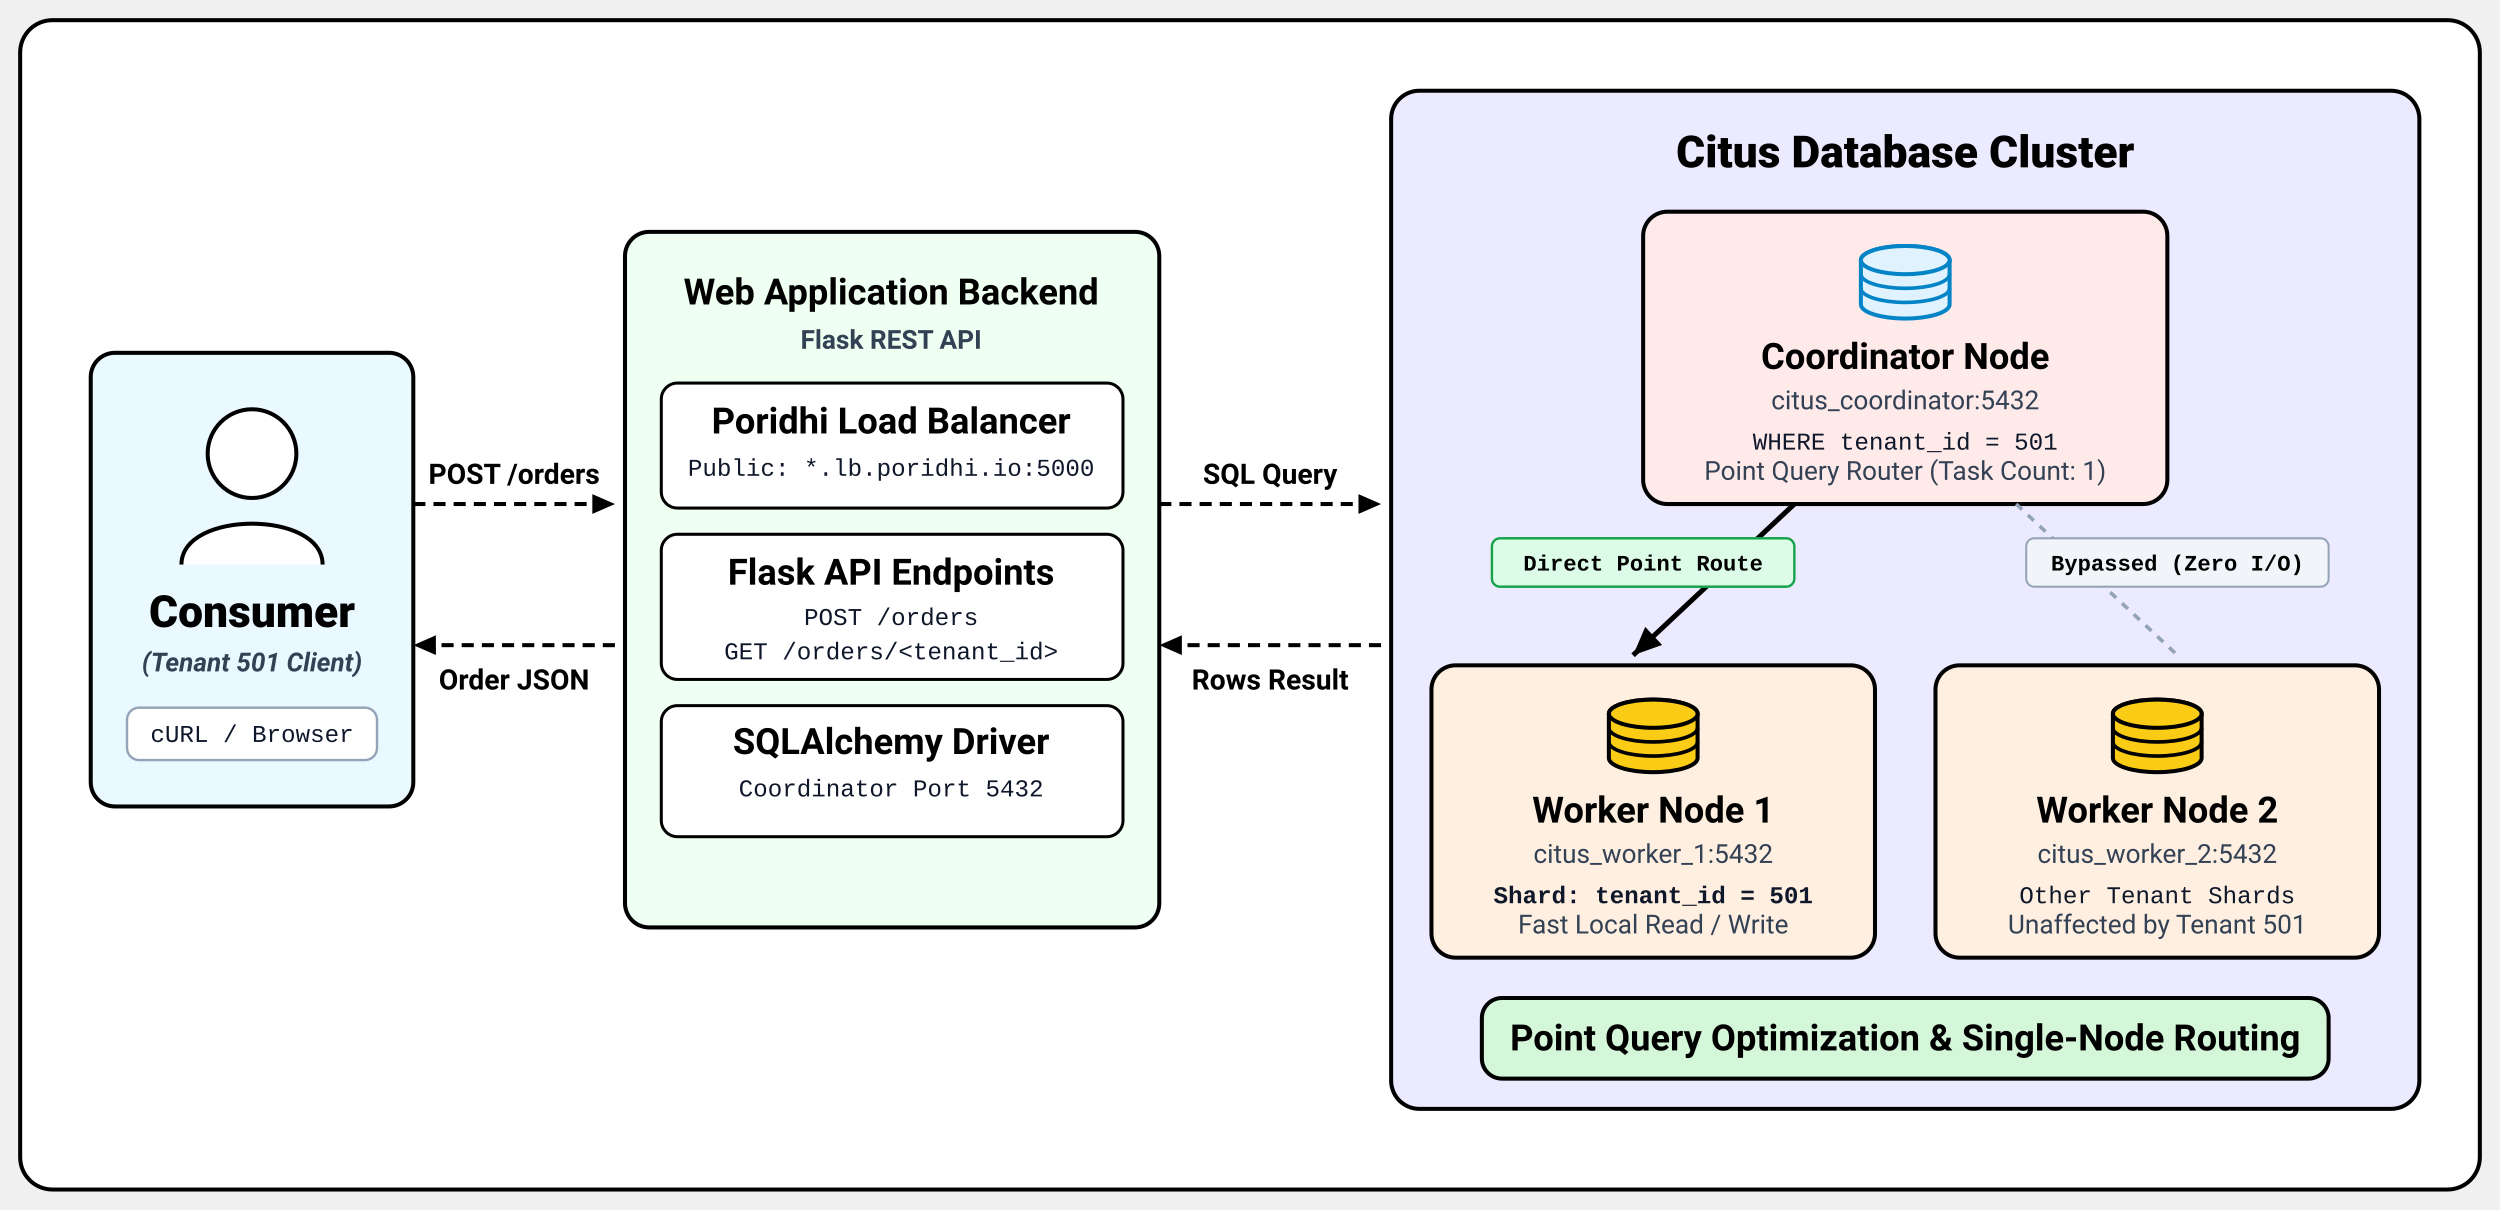
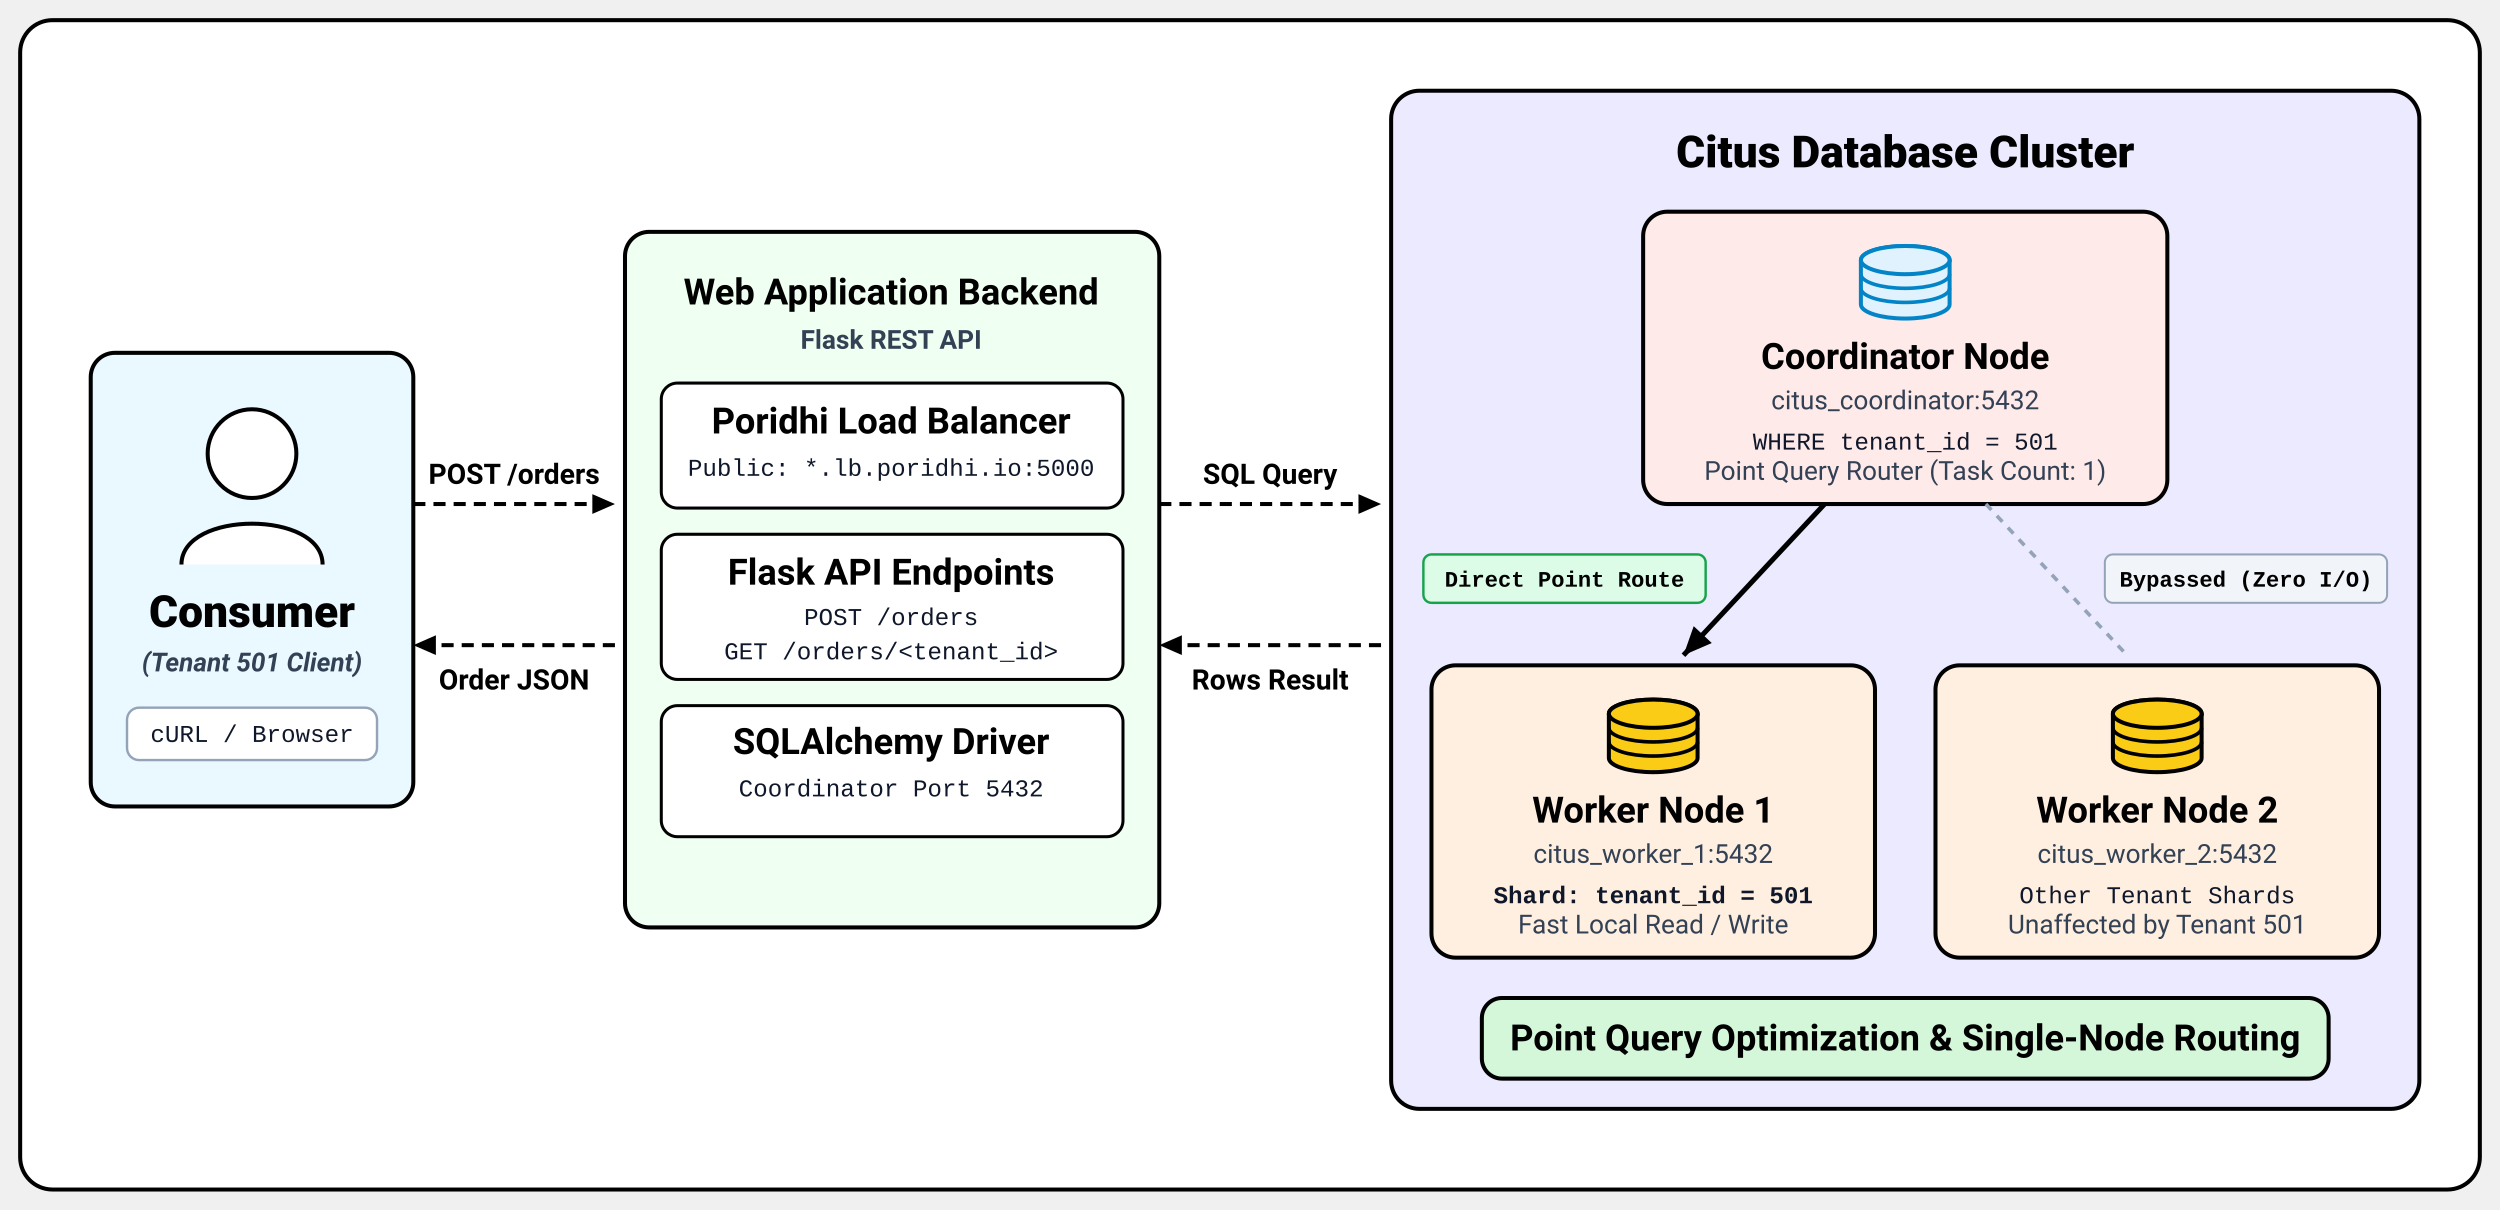
<svg xmlns="http://www.w3.org/2000/svg" viewBox="0 0 1240 600" width="100%" height="auto">
  <defs>
    <style>
      .txt-title { font-family: -apple-system, BlinkMacSystemFont, "Segoe UI", Roboto, Helvetica, Arial, sans-serif; font-size: 22px; font-weight: 800; fill: #000000; }
      .txt-node-title { font-family: -apple-system, BlinkMacSystemFont, "Segoe UI", Roboto, Helvetica, Arial, sans-serif; font-size: 18px; font-weight: 700; fill: #000000; }
      .txt-node-sub { font-family: -apple-system, BlinkMacSystemFont, "Segoe UI", Roboto, Helvetica, Arial, sans-serif; font-size: 13px; fill: #334155; }
      .txt-node-code { font-family: "SFMono-Regular", Consolas, "Liberation Mono", Menlo, monospace; font-size: 12px; fill: #0f172a; }
      .txt-arrow-label { font-family: -apple-system, BlinkMacSystemFont, "Segoe UI", Roboto, Helvetica, Arial, sans-serif; font-size: 14px; font-weight: 700; fill: #000000; }
      .txt-badge { font-family: "SFMono-Regular", Consolas, "Liberation Mono", Menlo, monospace; font-size: 11px; font-weight: 700; fill: #000000; }
    </style>
    <marker id="arrow" viewBox="0 0 10 10" refX="8" refY="5" markerWidth="7" markerHeight="7" orient="auto-start-reverse">
      <path d="M 0 1.5 L 8 5 L 0 8.5 z" fill="#000000" />
    </marker>
  </defs>
  <rect x="10" y="10" width="1220" height="580" rx="16" fill="#ffffff" stroke="#000000" stroke-width="2" />
  <g transform="translate(45, 175)">
    <rect width="160" height="225" rx="12" fill="#eaf8ff" stroke="#000000" stroke-width="2" />
    <circle cx="80" cy="50" r="22" fill="#ffffff" stroke="#000000" stroke-width="2" />
    <path d="M 45 105 C 45 78, 115 78, 115 105" fill="#ffffff" stroke="#000000" stroke-width="2" />
    <text x="80" y="136" class="txt-title" text-anchor="middle">Consumer</text>
    <text x="80" y="158" class="txt-node-sub" font-style="italic" font-weight="600" text-anchor="middle">(Tenant 501 Client)</text>
    <rect x="18" y="176" width="124" height="26" rx="6" fill="#ffffff" stroke="#94a3b8" stroke-width="1.2" />
    <text x="80" y="193" class="txt-node-code" text-anchor="middle">cURL / Browser</text>
  </g>
  <path d="M 205 250 L 305 250" fill="none" stroke="#000000" stroke-width="2" stroke-dasharray="6 4" marker-end="url(#arrow)" />
  <text x="255" y="240" class="txt-arrow-label" text-anchor="middle">POST /orders</text>
  <path d="M 305 320 L 205 320" fill="none" stroke="#000000" stroke-width="2" stroke-dasharray="6 4" marker-end="url(#arrow)" />
  <text x="255" y="342" class="txt-arrow-label" text-anchor="middle">Order JSON</text>
  <g transform="translate(310, 115)">
    <rect width="265" height="345" rx="12" fill="#effff1" stroke="#000000" stroke-width="2" />
    <text x="132" y="36" class="txt-node-title" text-anchor="middle">Web Application Backend</text>
    <text x="132" y="58" class="txt-node-sub" font-weight="700" text-anchor="middle">Flask REST API</text>
    <g transform="translate(18, 75)">
      <rect width="229" height="62" rx="8" fill="#ffffff" stroke="#000000" stroke-width="1.5" />
      <text x="114" y="25" class="txt-node-title" font-size="14" text-anchor="middle">Poridhi Load Balancer</text>
      <text x="114" y="46" class="txt-node-code" text-anchor="middle">Public: *.lb.poridhi.io:5000</text>
    </g>
    <g transform="translate(18, 150)">
      <rect width="229" height="72" rx="8" fill="#ffffff" stroke="#000000" stroke-width="1.5" />
      <text x="114" y="25" class="txt-node-title" font-size="15" text-anchor="middle">Flask API Endpoints</text>
      <text x="114" y="45" class="txt-node-code" text-anchor="middle">POST /orders</text>
      <text x="114" y="62" class="txt-node-code" text-anchor="middle">GET /orders/&lt;tenant_id&gt;</text>
    </g>
    <g transform="translate(18, 235)">
      <rect width="229" height="65" rx="8" fill="#ffffff" stroke="#000000" stroke-width="1.5" />
      <text x="114" y="24" class="txt-node-title" font-size="14" text-anchor="middle">SQLAlchemy Driver</text>
      <text x="114" y="45" class="txt-node-code" font-size="11" text-anchor="middle">Coordinator Port 5432</text>
    </g>
  </g>
  <path d="M 575 250 L 685 250" fill="none" stroke="#000000" stroke-width="2" stroke-dasharray="6 4" marker-end="url(#arrow)" />
  <text x="630" y="240" class="txt-arrow-label" text-anchor="middle">SQL Query</text>
  <path d="M 685 320 L 575 320" fill="none" stroke="#000000" stroke-width="2" stroke-dasharray="6 4" marker-end="url(#arrow)" />
  <text x="630" y="342" class="txt-arrow-label" text-anchor="middle">Rows Result</text>
  <g transform="translate(690, 45)">
    <rect width="510" height="505" rx="14" fill="#ebeaff" stroke="#000000" stroke-width="2" />
    <text x="255" y="38" class="txt-title" text-anchor="middle">Citus Database Cluster</text>
    <g transform="translate(125, 60)">
      <rect width="260" height="145" rx="12" fill="#ffeaea" stroke="#000000" stroke-width="2" />
      <g transform="translate(105, 14)">
        <ellipse cx="25" cy="10" rx="22" ry="7" fill="#e0f2fe" stroke="#0284c7" stroke-width="2" />
        <path d="M 3 10 L 3 32 A 22 7 0 0 0 47 32 L 47 10" fill="#e0f2fe" stroke="#0284c7" stroke-width="2" />
        <path d="M 3 17 A 22 7 0 0 0 47 17" fill="none" stroke="#0284c7" stroke-width="1.8" />
        <path d="M 3 24 A 22 7 0 0 0 47 24" fill="none" stroke="#0284c7" stroke-width="1.8" />
        <ellipse cx="25" cy="10" rx="22" ry="7" fill="#e0f2fe" stroke="#0284c7" stroke-width="2" />
      </g>
      <text x="130" y="78" class="txt-node-title" text-anchor="middle">Coordinator Node</text>
      <text x="130" y="98" class="txt-node-sub" text-anchor="middle">citus_coordinator:5432</text>
      <text x="130" y="118" class="txt-node-code" text-anchor="middle">WHERE tenant_id = 501</text>
      <text x="130" y="133" class="txt-node-sub" font-size="11" text-anchor="middle">Point Query Router (Task Count: 1)</text>
    </g>
-     <path d="M 200 205 L 120 280" fill="none" stroke="#000000" stroke-width="2.5" marker-end="url(#arrow)" />
-     <rect x="50" y="222" width="150" height="24" rx="4" fill="#dcfce7" stroke="#16a34a" stroke-width="1.2" />
-     <text x="125" y="238" class="txt-badge" fill="#15803d" text-anchor="middle">Direct Point Route</text>
-     <path d="M 310 205 L 390 280" fill="none" stroke="#94a3b8" stroke-width="1.8" stroke-dasharray="4 4" />
-     <rect x="315" y="222" width="150" height="24" rx="4" fill="#f1f5f9" stroke="#94a3b8" stroke-width="1" />
-     <text x="390" y="238" class="txt-badge" fill="#64748b" text-anchor="middle">Bypassed (Zero I/O)</text>
+     <path d="M 215 205 L 145 280" fill="none" stroke="#000000" stroke-width="2.5" marker-end="url(#arrow)" />
+     <rect x="16" y="230" width="140" height="24" rx="4" fill="#dcfce7" stroke="#16a34a" stroke-width="1.2" />
+     <text x="86" y="246" class="txt-badge" fill="#15803d" text-anchor="middle">Direct Point Route</text>
+     <path d="M 295 205 L 365 280" fill="none" stroke="#94a3b8" stroke-width="1.8" stroke-dasharray="4 4" />
+     <rect x="354" y="230" width="140" height="24" rx="4" fill="#f1f5f9" stroke="#94a3b8" stroke-width="1" />
+     <text x="424" y="246" class="txt-badge" fill="#64748b" text-anchor="middle">Bypassed (Zero I/O)</text>
    <g transform="translate(20, 285)">
      <rect width="220" height="145" rx="12" fill="#ffefe0" stroke="#000000" stroke-width="2" />
      <g transform="translate(85, 14)">
        <ellipse cx="25" cy="10" rx="22" ry="7" fill="#facc15" stroke="#000000" stroke-width="2" />
        <path d="M 3 10 L 3 32 A 22 7 0 0 0 47 32 L 47 10" fill="#facc15" stroke="#000000" stroke-width="2" />
        <path d="M 3 17 A 22 7 0 0 0 47 17" fill="none" stroke="#000000" stroke-width="1.8" />
        <path d="M 3 24 A 22 7 0 0 0 47 24" fill="none" stroke="#000000" stroke-width="1.8" />
        <ellipse cx="25" cy="10" rx="22" ry="7" fill="#facc15" stroke="#000000" stroke-width="2" />
      </g>
      <text x="110" y="78" class="txt-node-title" text-anchor="middle">Worker Node 1</text>
      <text x="110" y="98" class="txt-node-sub" text-anchor="middle">citus_worker_1:5432</text>
      <text x="110" y="118" class="txt-node-code" font-weight="700" fill="#15803d" text-anchor="middle">Shard: tenant_id = 501</text>
      <text x="110" y="133" class="txt-node-sub" font-size="11" text-anchor="middle">Fast Local Read / Write</text>
    </g>
    <g transform="translate(270, 285)">
      <rect width="220" height="145" rx="12" fill="#ffefe0" stroke="#000000" stroke-width="2" />
      <g transform="translate(85, 14)">
        <ellipse cx="25" cy="10" rx="22" ry="7" fill="#facc15" stroke="#000000" stroke-width="2" />
        <path d="M 3 10 L 3 32 A 22 7 0 0 0 47 32 L 47 10" fill="#facc15" stroke="#000000" stroke-width="2" />
        <path d="M 3 17 A 22 7 0 0 0 47 17" fill="none" stroke="#000000" stroke-width="1.8" />
        <path d="M 3 24 A 22 7 0 0 0 47 24" fill="none" stroke="#000000" stroke-width="1.8" />
        <ellipse cx="25" cy="10" rx="22" ry="7" fill="#facc15" stroke="#000000" stroke-width="2" />
      </g>
      <text x="110" y="78" class="txt-node-title" text-anchor="middle">Worker Node 2</text>
      <text x="110" y="98" class="txt-node-sub" text-anchor="middle">citus_worker_2:5432</text>
      <text x="110" y="118" class="txt-node-code" text-anchor="middle">Other Tenant Shards</text>
      <text x="110" y="133" class="txt-node-sub" font-size="11" text-anchor="middle">Unaffected by Tenant 501</text>
    </g>
    <g transform="translate(45, 450)">
      <rect width="420" height="40" rx="10" fill="#d4f6d9" stroke="#000000" stroke-width="2" />
      <text x="210" y="26" class="txt-node-title" font-size="15" text-anchor="middle">Point Query Optimization &amp; Single-Node Routing</text>
    </g>
  </g>
</svg>
